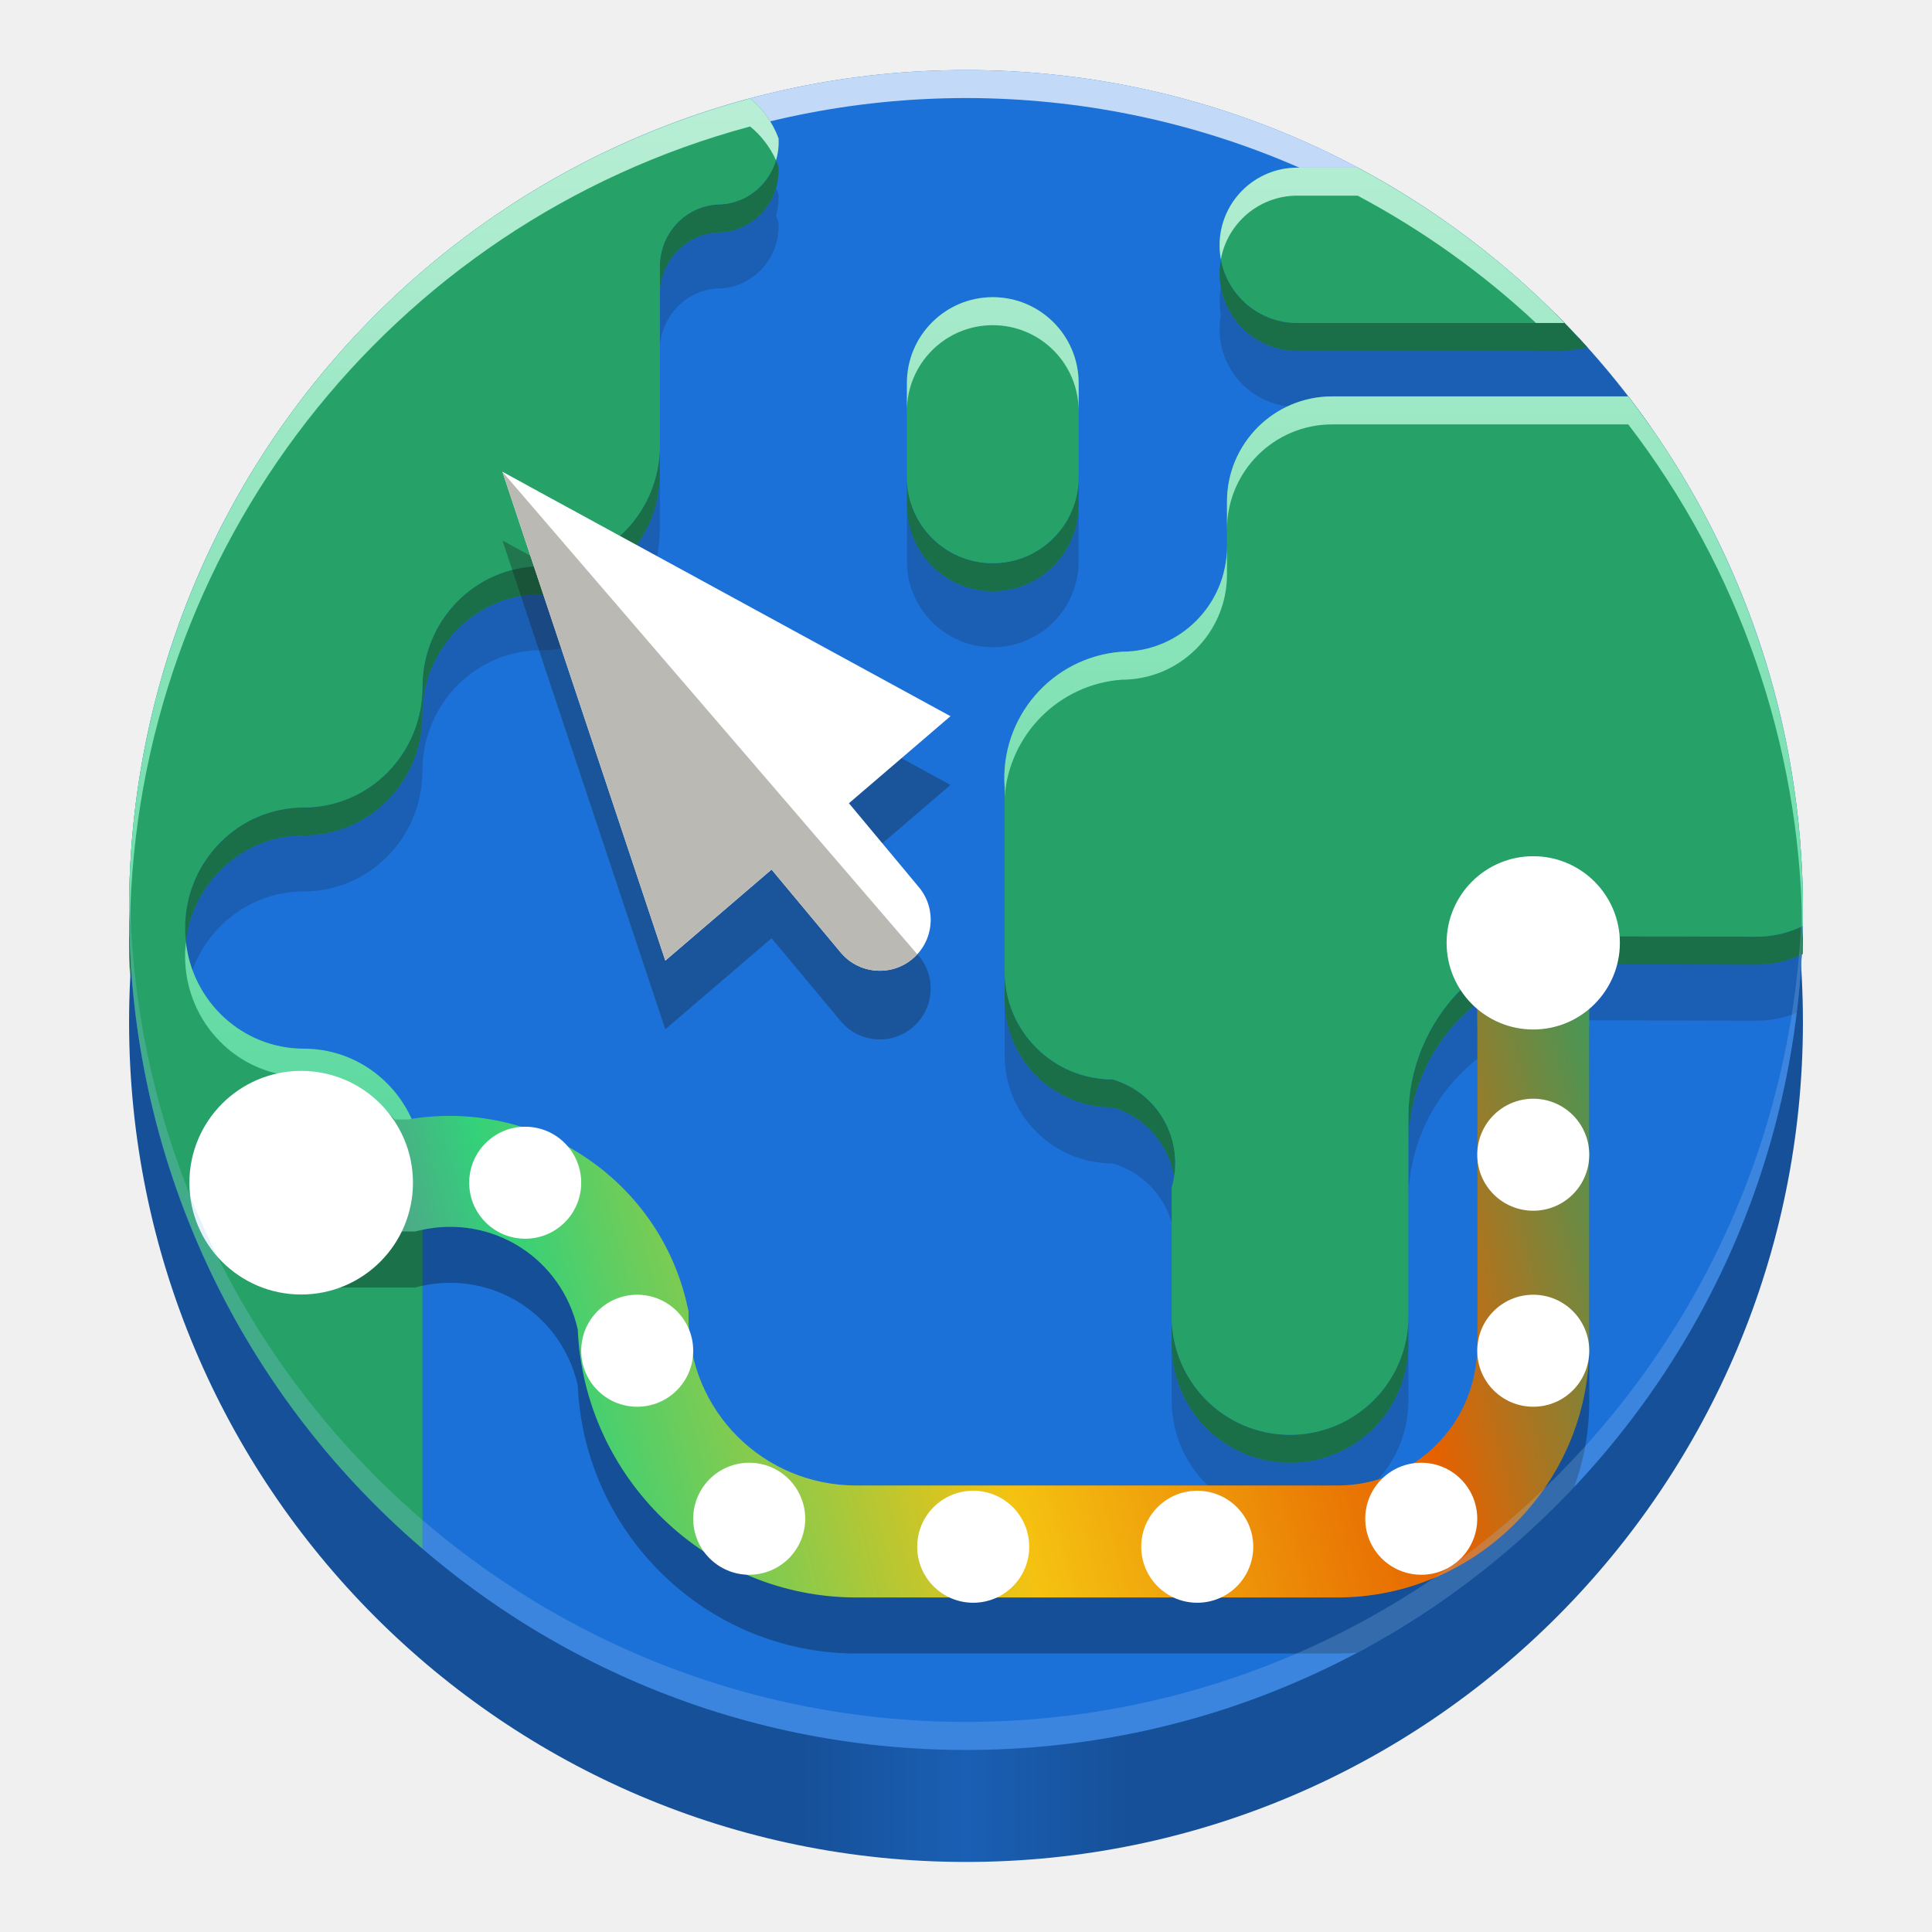
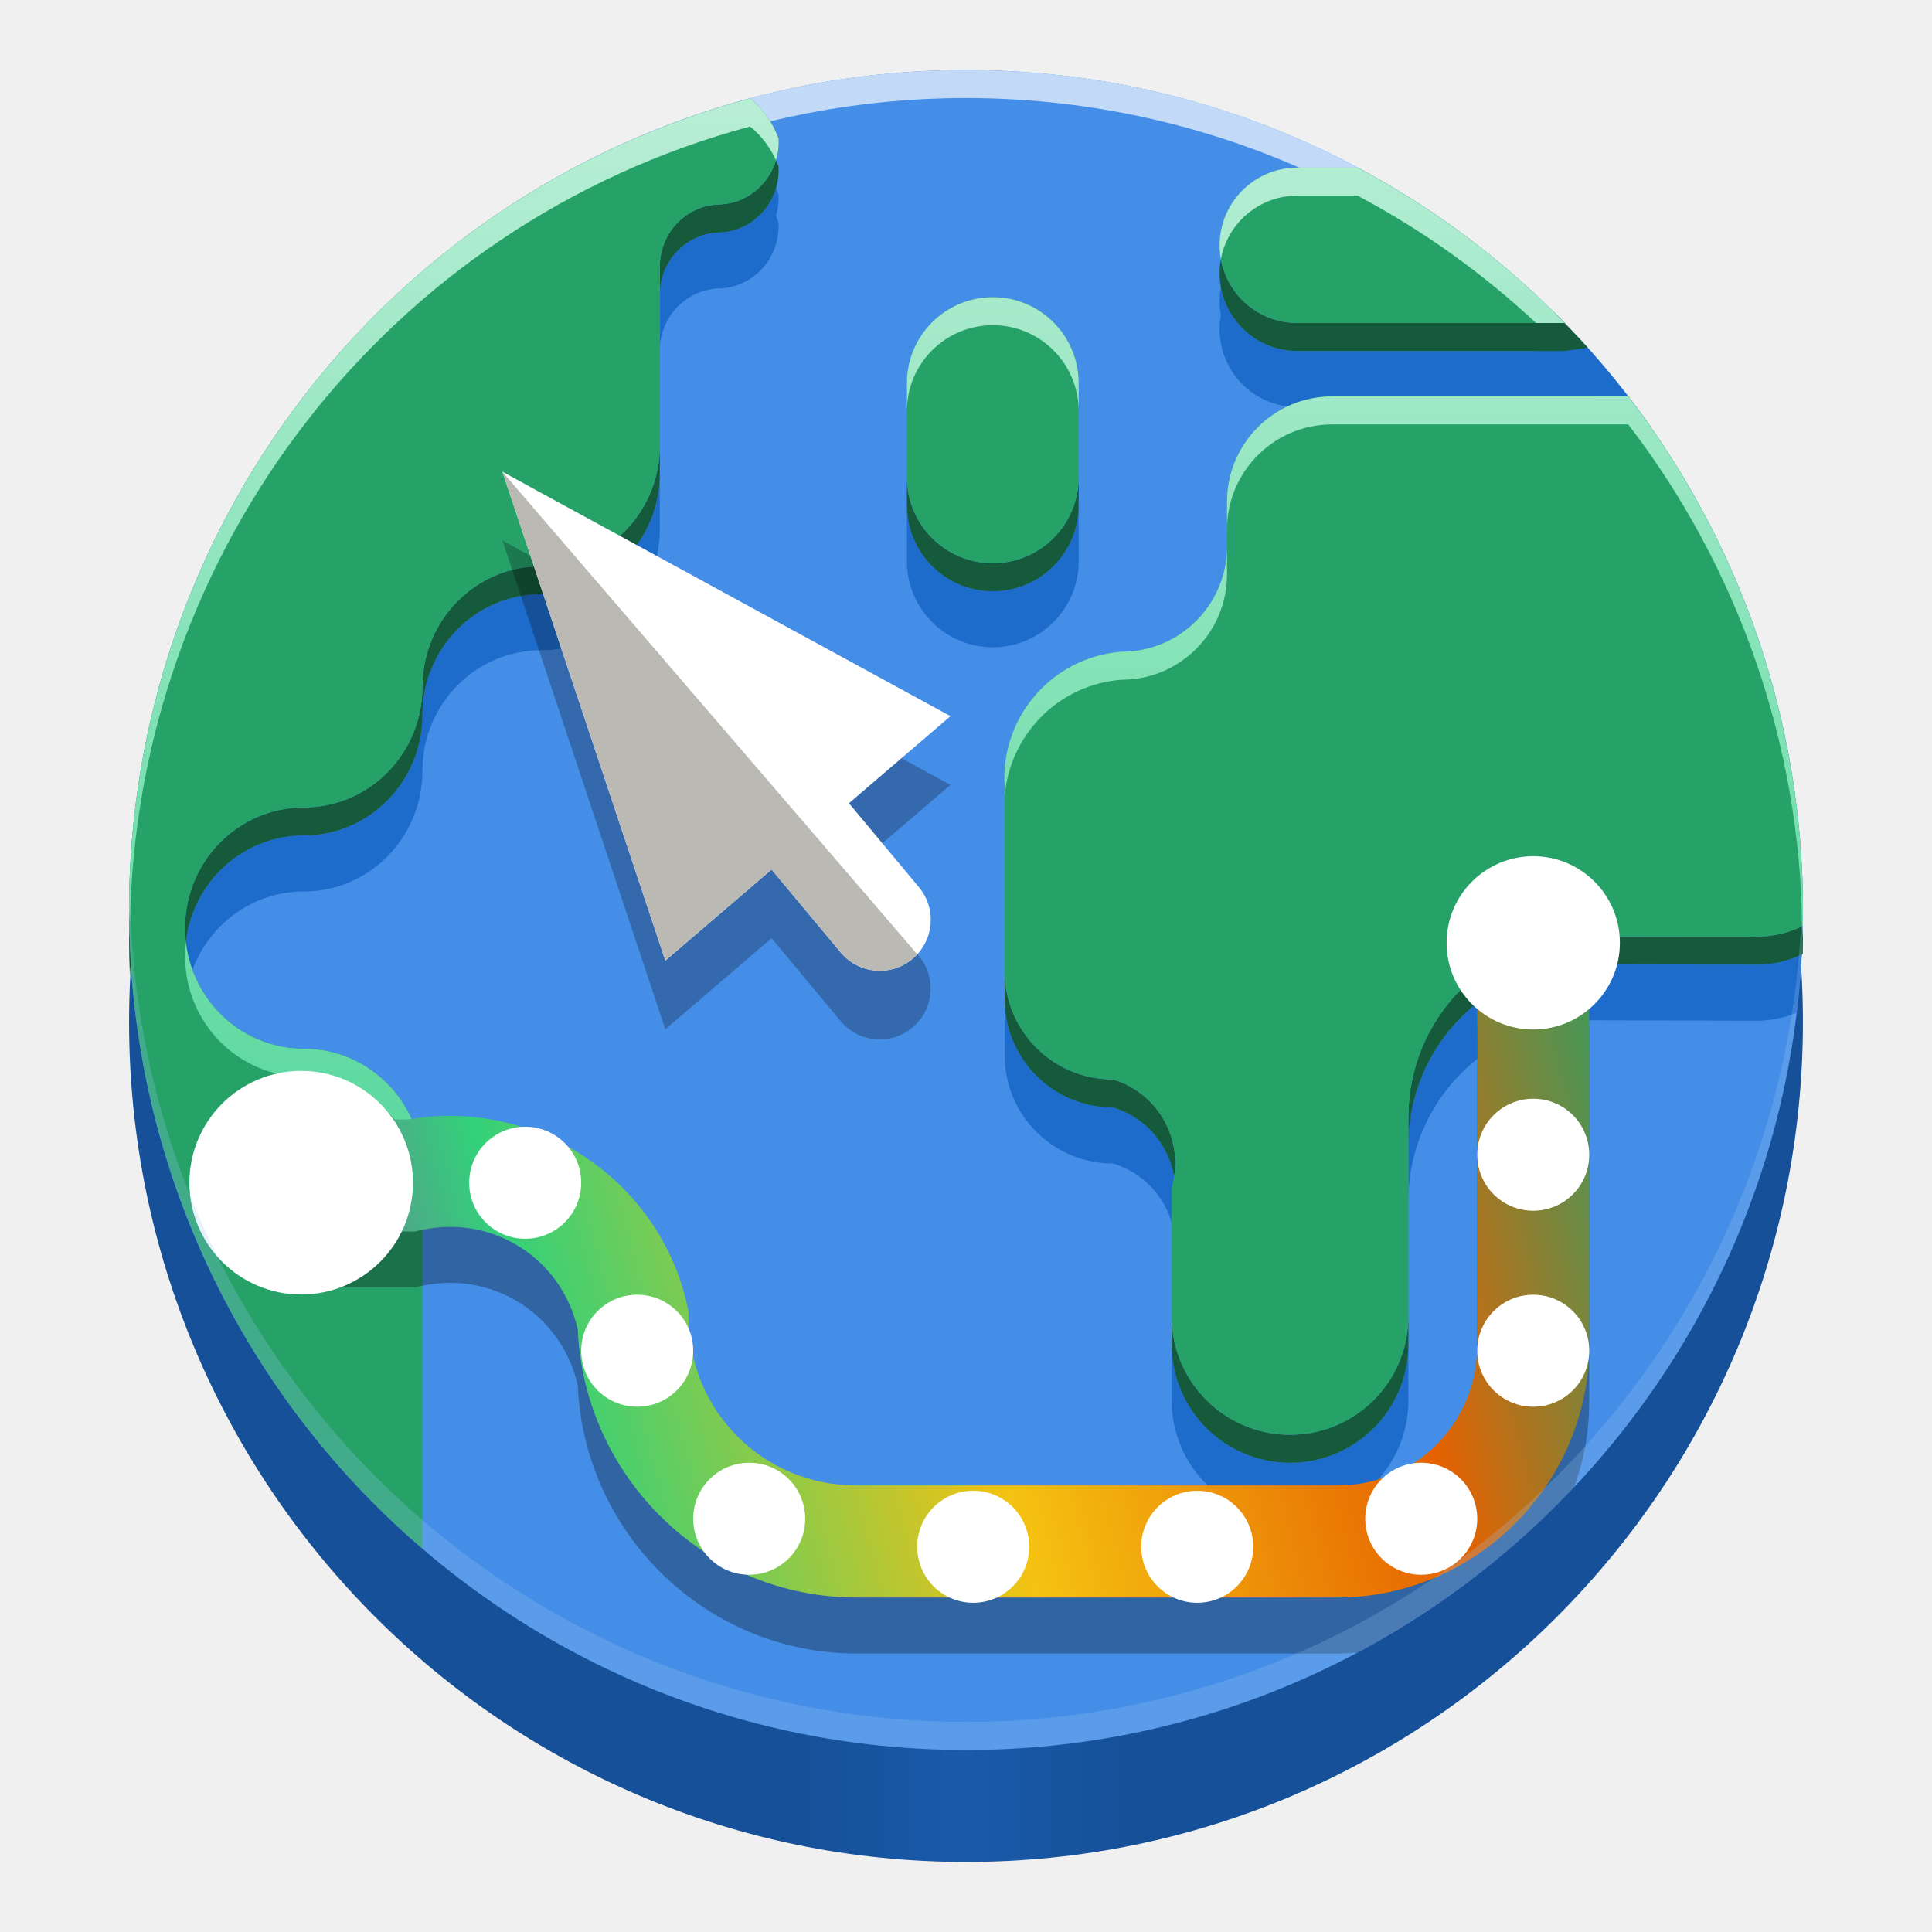
<svg xmlns="http://www.w3.org/2000/svg" xmlns:xlink="http://www.w3.org/1999/xlink" height="128px" viewBox="0 0 128 128" width="128px" version="1.1" id="svg53" xml:space="preserve">
  <defs id="defs53">
    <linearGradient id="linearGradient88">
      <stop style="stop-color:#bbefd7;stop-opacity:1;" offset="0" id="stop88" />
      <stop style="stop-color:#55d79b;stop-opacity:1;" offset="1" id="stop89" />
    </linearGradient>
    <linearGradient id="linearGradient81">
      <stop style="stop-color:#165098;stop-opacity:1;" offset="0" id="stop81" />
      <stop style="stop-color:#165098;stop-opacity:1;" offset="0.401" id="stop85" />
-       <stop style="stop-color:#1a5fb4;stop-opacity:1;" offset="0.5" id="stop83" />
+       <stop style="stop-color:#195aab;stop-opacity:1;" offset="0.5" id="stop83" />
      <stop style="stop-color:#165098;stop-opacity:1;" offset="0.598" id="stop84" />
      <stop style="stop-color:#165098;stop-opacity:1;" offset="1" id="stop82" />
    </linearGradient>
    <clipPath clipPathUnits="userSpaceOnUse" id="clipPath67">
      <path d="M 4,6 H 124 V 126 H 4 Z m 0,0" id="path68" />
    </clipPath>
    <clipPath clipPathUnits="userSpaceOnUse" id="clipPath68">
      <path d="M 4,4 H 124 V 120 H 4 Z m 0,0" id="path69" />
    </clipPath>
    <clipPath clipPathUnits="userSpaceOnUse" id="clipPath71">
      <path d="M 4,4 H 124 V 120 H 4 Z m 0,0" id="path72" />
    </clipPath>
-     <linearGradient xlink:href="#linearGradient81" id="linearGradient82" x1="-135.554" y1="62.992" x2="-16" y2="62.992" gradientUnits="userSpaceOnUse" />
-     <linearGradient xlink:href="#linearGradient88" id="linearGradient89" x1="-75.777" y1="-5.002" x2="-75.777" y2="76.811" gradientUnits="userSpaceOnUse" />
+     <linearGradient xlink:href="#linearGradient81" id="linearGradient82" x1="-135.554" y1="62.992" x2="-16" y2="62.992" gradientUnits="userSpaceOnUse" gradientTransform="matrix(0.9275857,0,0,0.9275857,134.29,9.279691)" />
+     <linearGradient xlink:href="#linearGradient88" id="linearGradient89" x1="-75.777" y1="-5.002" x2="-75.777" y2="76.811" gradientUnits="userSpaceOnUse" gradientTransform="matrix(0.9275857,0,0,0.9275857,134.29,9.279691)" />
    <linearGradient y2="236" x2="96" y1="236" x1="32" gradientTransform="translate(604.8168,170.5864)" gradientUnits="userSpaceOnUse" id="linearGradient1099" xlink:href="#linearGradient1036" />
    <linearGradient id="linearGradient1036">
      <stop id="stop1032" offset="0" style="stop-color:#d5d3cf;stop-opacity:1;" />
      <stop id="stop1034" offset="1" style="stop-color:#f6f5f4;stop-opacity:1" />
    </linearGradient>
    <radialGradient r="32" fy="-76" fx="-244" cy="-76" cx="-244" gradientTransform="matrix(0.8833333,0,0,0.8833333,-460.3502,463.1197)" gradientUnits="userSpaceOnUse" id="radialGradient1103" xlink:href="#linearGradient1069" />
    <linearGradient id="linearGradient1069">
      <stop id="stop1065" offset="0" style="stop-color:#d5d3cf;stop-opacity:1" />
      <stop id="stop1067-1" offset="1" style="stop-color:#949390;stop-opacity:1" />
    </linearGradient>
    <linearGradient gradientUnits="userSpaceOnUse" y2="232" x2="64" y1="262.5" x1="64" id="linearGradient1027" xlink:href="#linearGradient1025" gradientTransform="translate(-470.5864,432.8168)" />
    <linearGradient id="linearGradient1025">
      <stop id="stop1021" offset="0" style="stop-color:#9a9996;stop-opacity:1" />
      <stop id="stop1023" offset="1" style="stop-color:#77767b;stop-opacity:1" />
    </linearGradient>
    <clipPath clipPathUnits="userSpaceOnUse" id="clipPath1609-7">
      <path id="path1611-5" d="m 252,116 28,-28 v -8 h -36 v 36 z" style="fill:#e74747;stroke:none;stroke-width:0.25px;stroke-linecap:butt;stroke-linejoin:miter;stroke-opacity:1" />
    </clipPath>
    <radialGradient r="32" fy="-76" fx="-244" cy="-76" cx="-244" gradientTransform="matrix(0.8833333,0,0,0.8833333,-460.3502,463.1197)" gradientUnits="userSpaceOnUse" id="radialGradient1103-5" xlink:href="#linearGradient1069" />
    <clipPath clipPathUnits="userSpaceOnUse" id="clipPath1609-7-7">
      <path id="path1611-5-0" d="m 252,116 28,-28 v -8 h -36 v 36 z" style="fill:#e74747;stroke:none;stroke-width:0.25px;stroke-linecap:butt;stroke-linejoin:miter;stroke-opacity:1" />
    </clipPath>
    <clipPath clipPathUnits="userSpaceOnUse" id="clipPath744">
      <rect style="fill:#1e88e5;fill-opacity:1;stroke-width:0.265" id="rect746" width="541.867" height="541.867" x="0" y="1.5987212e-14" rx="79.375" ry="79.375" />
    </clipPath>
    <clipPath clipPathUnits="userSpaceOnUse" id="clipPath62">
      <rect style="fill:#1e88e5;fill-opacity:1;stroke-width:0.265" id="rect64" width="541.867" height="541.867" x="2.2507105e-05" y="-0.422" rx="79.375" ry="79.375" />
    </clipPath>
    <radialGradient r="32" fy="-76" fx="-244" cy="-76" cx="-244" gradientTransform="matrix(0.8833333,0,0,0.8833333,-460.3502,463.1197)" gradientUnits="userSpaceOnUse" id="radialGradient1103-6" xlink:href="#linearGradient1069" />
    <clipPath clipPathUnits="userSpaceOnUse" id="clipPath1609-7-2">
      <path id="path1611-5-3" d="m 252,116 28,-28 v -8 h -36 v 36 z" style="fill:#e74747;stroke:none;stroke-width:0.25px;stroke-linecap:butt;stroke-linejoin:miter;stroke-opacity:1" />
    </clipPath>
    <radialGradient r="32" fy="-76" fx="-244" cy="-76" cx="-244" gradientTransform="matrix(0.8833333,0,0,0.8833333,-460.3502,463.1197)" gradientUnits="userSpaceOnUse" id="radialGradient1103-56" xlink:href="#linearGradient1069" />
    <clipPath clipPathUnits="userSpaceOnUse" id="clipPath1609-7-0">
      <path id="path1611-5-9" d="m 252,116 28,-28 v -8 h -36 v 36 z" style="fill:#e74747;stroke:none;stroke-width:0.25px;stroke-linecap:butt;stroke-linejoin:miter;stroke-opacity:1" />
    </clipPath>
    <clipPath clipPathUnits="userSpaceOnUse" id="clipPath744-3">
      <rect style="fill:#1e88e5;fill-opacity:1;stroke-width:0.265" id="rect746-6" width="541.867" height="541.867" x="0" y="1.5987212e-14" rx="79.375" ry="79.375" />
    </clipPath>
    <clipPath clipPathUnits="userSpaceOnUse" id="clipPath62-0">
      <rect style="fill:#1e88e5;fill-opacity:1;stroke-width:0.265" id="rect64-6" width="541.867" height="541.867" x="2.2507105e-05" y="-0.422" rx="79.375" ry="79.375" />
    </clipPath>
  </defs>
  <clipPath id="a">
    <path d="m 4 4 h 120 v 120 h -120 z m 0 0" id="path1" />
  </clipPath>
  <clipPath id="b">
    <path d="m 123.996 64 c 0 33.133 -26.863 59.996 -59.996 59.996 s -59.996 -26.863 -59.996 -59.996 s 26.863 -59.996 59.996 -59.996 s 59.996 26.863 59.996 59.996 z m 0 0" id="path2" />
  </clipPath>
  <clipPath id="c">
    <path d="m 4 4 h 120 v 116 h -120 z m 0 0" id="path3" />
  </clipPath>
  <clipPath id="d">
    <path d="m 123.996 64 c 0 33.133 -26.863 59.996 -59.996 59.996 s -59.996 -26.863 -59.996 -59.996 s 26.863 -59.996 59.996 -59.996 s 59.996 26.863 59.996 59.996 z m 0 0" id="path4" />
  </clipPath>
  <clipPath id="f">
    <path d="m 123.996 64 c 0 33.133 -26.863 59.996 -59.996 59.996 s -59.996 -26.863 -59.996 -59.996 s 26.863 -59.996 59.996 -59.996 s 59.996 26.863 59.996 59.996 z m 0 0" id="path6" />
  </clipPath>
  <clipPath id="h">
    <path d="m 123.996 64 c 0 33.133 -26.863 59.996 -59.996 59.996 s -59.996 -26.863 -59.996 -59.996 s 26.863 -59.996 59.996 -59.996 s 59.996 26.863 59.996 59.996 z m 0 0" id="path8" />
  </clipPath>
  <clipPath id="j">
    <path d="m 123.996 64 c 0 33.133 -26.863 59.996 -59.996 59.996 s -59.996 -26.863 -59.996 -59.996 s 26.863 -59.996 59.996 -59.996 s 59.996 26.863 59.996 59.996 z m 0 0" id="path10" />
  </clipPath>
  <clipPath id="l">
    <path d="m 123.996 64 c 0 33.133 -26.863 59.996 -59.996 59.996 s -59.996 -26.863 -59.996 -59.996 s 26.863 -59.996 59.996 -59.996 s 59.996 26.863 59.996 59.996 z m 0 0" id="path12" />
  </clipPath>
  <linearGradient id="m" gradientTransform="matrix(0.192655,0,0,0.25,-296.6537,26.05468)" gradientUnits="userSpaceOnUse" x1="48" x2="464" y1="44" y2="44">
    <stop offset="0" stop-color="#3d3846" id="stop12" />
    <stop offset="0.05" stop-color="#77767b" id="stop13" />
    <stop offset="0.1" stop-color="#3d3846" id="stop14" />
    <stop offset="0.9" stop-color="#3d3846" id="stop15" />
    <stop offset="0.95" stop-color="#77767b" id="stop16" />
    <stop offset="1" stop-color="#3d3846" id="stop17" />
  </linearGradient>
-   <linearGradient id="n" gradientUnits="userSpaceOnUse" x1="-136.213" x2="300.91" y1="979.674" y2="862.547" gradientTransform="matrix(0.237266,0,0,0.237266,-93.86514,-124.1417)">
+   <linearGradient id="n" gradientUnits="userSpaceOnUse" x1="-136.213" x2="300.91" y1="979.674" y2="862.547" gradientTransform="matrix(0.2200846,0,0,0.2200846,47.22202,-105.8724)">
    <stop offset="0" stop-color="#9141ac" id="stop18" />
    <stop offset="0.228" stop-color="#33d17a" id="stop19" />
    <stop offset="0.511" stop-color="#f5c211" id="stop20" />
    <stop offset="0.789" stop-color="#e66100" id="stop21" />
    <stop offset="1" stop-color="#26a269" id="stop22" />
  </linearGradient>
  <linearGradient id="o" gradientUnits="userSpaceOnUse" x1="86" x2="109.446" y1="25.688" y2="24.833" gradientTransform="translate(-335.4062,15.05469)">
    <stop offset="0" stop-color="#787878" id="stop23" />
    <stop offset="1" stop-color="#787878" stop-opacity="0" id="stop24" />
  </linearGradient>
-   <g id="g90" transform="matrix(0.9275857,0,0,0.9275857,134.29,9.279691)">
-     <ellipse style="fill:url(#linearGradient82);fill-opacity:1;stroke-width:6.008;stroke-linecap:round;stroke-linejoin:round" id="ellipse77" cx="-75.777" cy="62.992" rx="59.777" ry="59.994" />
-     <ellipse style="fill:#1c71d8;fill-opacity:1;stroke-width:6.008;stroke-linecap:round;stroke-linejoin:round" id="path73" cx="-75.777" cy="54.992" rx="59.777" ry="59.994" />
-     <path id="ellipse87" style="fill:#c2daf7;fill-opacity:1;stroke-width:6.008;stroke-linecap:round;stroke-linejoin:round" d="m -75.777,-5.002 a 59.777,59.994 0 0 0 -59.777,59.994 59.777,59.994 0 0 0 0.065,1 59.777,59.994 0 0 1 59.713,-58.994 59.777,59.994 0 0 1 59.713,58.994 59.777,59.994 0 0 0 0.064,-1 59.777,59.994 0 0 0 -59.777,-59.994 z" />
-     <path id="path80" style="fill:#1a5fb4;fill-opacity:1;stroke-width:1.056" d="m -89.348,3.441 c -0.518,1.733 -2.051,3.04 -3.934,3.154 -2.409,0 -4.363,1.985 -4.363,4.434 v 2 2 c 0,-2.448 1.954,-4.434 4.363,-4.434 2.417,-0.147 4.258,-2.26 4.113,-4.717 -0.055,-0.149 -0.115,-0.295 -0.18,-0.438 -0.008,0.026 -0.021,0.05 -0.029,0.076 0.164,-0.515 0.243,-1.066 0.209,-1.639 -0.055,-0.149 -0.115,-0.295 -0.18,-0.438 z m 31.773,7.076 c -0.059,0.324 -0.09,0.659 -0.09,1 0,0.365 0.038,0.723 0.105,1.068 -0.004,-0.023 -0.011,-0.045 -0.016,-0.068 -0.059,0.324 -0.09,0.659 -0.09,1 0,3.065 2.488,5.549 5.549,5.549 h 18.932 c 0.025,0 0.051,2.37e-4 0.076,0 l 2.111,2.184 4.109,-0.779 a 59.777,59.994 0 0 0 -5.135,-6.354 l -1,0.947 a 59.777,59.994 0 0 0 -0.68,-0.688 l -1.361,0.689 h -17.053 c -2.719,0 -4.987,-1.962 -5.459,-4.549 z m -40.07,13.307 c 0,4.762 -3.795,8.615 -8.477,8.615 -4.682,0 -8.479,3.858 -8.479,8.615 0,4.762 -3.795,8.615 -8.477,8.615 -4.682,0 -8.479,3.858 -8.479,8.615 0,0.338 0.019,0.672 0.057,1 -0.037,0.328 -0.057,0.662 -0.057,1 0,0.338 0.019,0.672 0.057,1 0.488,-4.287 4.073,-7.615 8.422,-7.615 4.682,0 8.477,-3.853 8.477,-8.615 0,-4.758 3.797,-8.615 8.479,-8.615 4.682,0 8.477,-3.853 8.477,-8.615 v -2 z m 17.646,2.266 v 2 2 c 0,3.386 2.747,6.135 6.133,6.135 3.39,0 6.133,-2.748 6.133,-6.135 v -2 -2 c 0,3.386 -2.742,6.135 -6.133,6.135 -3.386,0 -6.133,-2.748 -6.133,-6.135 z m 63.914,32.08 c -1.001,0.475 -2.103,0.731 -3.232,0.729 l -11.945,-0.029 c -3.423,-0.004 -6.712,1.349 -9.133,3.766 -2.425,2.417 -3.785,5.7 -3.785,9.123 v 2 2 c 0,-3.423 1.36,-6.706 3.785,-9.123 2.421,-2.417 5.709,-3.77 9.133,-3.766 l 11.945,0.029 c 0.993,0.002 1.966,-0.192 2.867,-0.562 a 59.777,59.994 0 0 0 0.365,-4.166 z m -56.932,3.207 v 2 2 c 0,4.261 3.456,7.717 7.717,7.717 2.367,0.697 4.008,2.678 4.383,4.961 0.111,-0.676 0.107,-1.35 0,-2 0.5,-3.052 -1.342,-6.066 -4.383,-6.961 -4.261,0 -7.717,-3.456 -7.717,-7.717 z m 11.928,24.641 v 2 2 c 0,4.673 3.788,8.459 8.461,8.459 4.669,-0.004 8.451,-3.79 8.447,-8.459 v -1.984 c 6e-6,-0.005 5e-6,-0.01 0,-0.016 v -1.984 c -0.004,4.662 -3.783,8.439 -8.447,8.443 -4.673,0 -8.461,-3.786 -8.461,-8.459 z" />
-     <path id="path78" style="fill:#1a6f48;fill-opacity:1;stroke-width:1.056" d="m -89.348,1.441 c -0.518,1.733 -2.051,3.04 -3.934,3.154 -2.409,0 -4.363,1.985 -4.363,4.434 v 2 c 0,-2.448 1.954,-4.434 4.363,-4.434 2.417,-0.147 4.258,-2.26 4.113,-4.717 -0.055,-0.149 -0.115,-0.295 -0.18,-0.438 z m 31.773,7.076 c -0.059,0.324 -0.09,0.659 -0.09,1 0,3.065 2.488,5.549 5.549,5.549 h 18.932 c 0.054,0 0.108,-3.17e-4 0.162,-0.002 l 1.648,-0.236 a 59.777,59.994 0 0 0 -2.328,-2.451 l -1.361,0.689 h -17.053 c -2.719,0 -4.987,-1.962 -5.459,-4.549 z M -97.645,21.824 c 0,4.762 -3.795,8.615 -8.477,8.615 -4.682,0 -8.479,3.858 -8.479,8.615 0,4.762 -3.795,8.615 -8.477,8.615 -4.682,0 -8.479,3.858 -8.479,8.615 0,0.338 0.019,0.672 0.057,1 0.488,-4.287 4.073,-7.615 8.422,-7.615 4.682,0 8.477,-3.853 8.477,-8.615 0,-4.758 3.797,-8.615 8.479,-8.615 4.682,0 8.477,-3.853 8.477,-8.615 z m 17.646,2.266 v 2 c 0,3.386 2.747,6.135 6.133,6.135 3.39,0 6.133,-2.748 6.133,-6.135 v -2 c 0,3.386 -2.742,6.135 -6.133,6.135 -3.386,0 -6.133,-2.748 -6.133,-6.135 z m -55.494,31.932 a 59.777,59.994 0 0 0 -0.062,0.971 59.777,59.994 0 0 0 0.062,2.752 59.777,59.994 0 0 1 0.09,-1.262 59.777,59.994 0 0 1 -0.09,-2.461 z m 119.438,0.135 c -1.009,0.484 -2.122,0.745 -3.262,0.742 l -11.945,-0.029 c -3.423,-0.004 -6.712,1.349 -9.133,3.766 -2.425,2.417 -3.785,5.7 -3.785,9.123 v 2 c 0,-3.423 1.36,-6.706 3.785,-9.123 2.421,-2.417 5.709,-3.77 9.133,-3.766 l 11.945,0.029 c 1.082,0.002 2.142,-0.23 3.109,-0.668 a 59.777,59.994 0 0 0 0.012,-0.238 59.777,59.994 0 0 1 0.02,0.225 c 0.055,-0.025 0.11,-0.052 0.164,-0.078 A 59.777,59.994 0 0 0 -16,56.992 59.777,59.994 0 0 0 -16.055,56.156 Z m -56.961,3.221 v 2 c 0,4.261 3.456,7.717 7.717,7.717 2.367,0.697 4.008,2.678 4.383,4.961 0.5,-3.052 -1.342,-6.066 -4.383,-6.961 -4.261,0 -7.717,-3.456 -7.717,-7.717 z m 11.928,24.641 v 2 c 0,4.673 3.788,8.459 8.461,8.459 4.669,-0.004 8.451,-3.79 8.447,-8.459 v -1.984 c -0.004,4.662 -3.783,8.439 -8.447,8.443 -4.673,0 -8.461,-3.786 -8.461,-8.459 z" />
-     <path id="path27" style="fill:#26a269;fill-opacity:1;stroke-width:1.056" d="m -91.197,-2.971 a 59.777,59.994 0 0 0 -44.357,57.963 59.777,59.994 0 0 0 20.955,45.619 V 73.514 c 0,-4.758 -3.795,-8.615 -8.477,-8.615 -4.682,0 -8.479,-3.852 -8.479,-8.613 0,-4.758 3.797,-8.615 8.479,-8.615 4.682,0 8.477,-3.853 8.477,-8.615 0,-4.758 3.797,-8.615 8.479,-8.615 4.682,0 8.477,-3.853 8.477,-8.615 V 9.029 c 0,-2.448 1.954,-4.434 4.363,-4.434 2.417,-0.147 4.258,-2.26 4.113,-4.717 -0.43,-1.16 -1.143,-2.126 -2.029,-2.85 z m 39.082,4.941 c -3.06,0 -5.549,2.482 -5.549,5.547 0,3.065 2.488,5.549 5.549,5.549 h 18.932 c 0.054,0 0.108,-4.11e-4 0.162,-0.002 A 59.777,59.994 0 0 0 -47.807,1.971 Z m -21.75,9.252 c -3.386,0 -6.133,2.747 -6.133,6.133 v 6.734 c 0,3.386 2.747,6.135 6.133,6.135 3.39,0 6.133,-2.748 6.133,-6.135 v -6.734 c 0,-3.386 -2.742,-6.133 -6.133,-6.133 z m 24.244,7.086 c -4.149,0 -7.516,3.364 -7.516,7.514 v 3.205 c 0,4.149 -3.364,7.516 -7.514,7.516 -4.991,0.371 -8.736,4.718 -8.365,9.713 v 13.121 c 0,4.261 3.456,7.717 7.717,7.717 3.291,0.969 5.18,4.421 4.211,7.717 v 9.207 c 0,4.673 3.788,8.459 8.461,8.459 4.669,-0.004 8.451,-3.79 8.447,-8.459 V 69.758 c 0,-3.423 1.36,-6.706 3.785,-9.123 2.421,-2.417 5.709,-3.77 9.133,-3.766 l 11.945,0.029 c 1.156,0.002 2.285,-0.262 3.305,-0.76 A 59.777,59.994 0 0 0 -16,54.992 59.777,59.994 0 0 0 -28.477,18.309 Z" />
-     <path id="path89" style="baseline-shift:baseline;display:inline;overflow:visible;opacity:1;vector-effect:none;fill:#000000;fill-opacity:0.3;enable-background:accumulate;stop-color:#000000;stop-opacity:1" d="m -39.262,63.33 v 3.08 2.381 21.307 c 0,5.568 -4.432,10 -10,10 H -83.594 c -6.674,0 -12,-5.326 -12,-12 v -0.443 l -0.098,-0.432 c -2.029,-9.056 -10.912,-14.843 -19.963,-13.266 h -11.607 v 0.908 l 6.057,7.092 h 6.055 l 0.432,-0.1 c 5.1,-1.143 10.054,1.996 11.211,7.088 0.459,10.6 9.207,19.152 19.914,19.152 h 34.332 c 0.471,0 0.938,-0.019 1.4,-0.055 a 59.777,59.994 0 0 0 15.525,-11.838 c 0.695,-1.91 1.074,-3.968 1.074,-6.109 v -21.305 -2.381 -3.08 z" />
-     <path id="path86" style="fill:url(#linearGradient89);fill-opacity:1;stroke-width:1.056" d="m -91.197,-2.971 a 59.777,59.994 0 0 0 -44.357,57.963 59.777,59.994 0 0 0 0.062,1.029 59.777,59.994 0 0 1 44.295,-56.992 c 0.772,0.63 1.413,1.446 1.85,2.412 0.147,-0.492 0.212,-1.019 0.18,-1.562 -0.43,-1.16 -1.143,-2.126 -2.029,-2.85 z m 39.082,4.941 c -3.06,0 -5.549,2.482 -5.549,5.547 0,0.341 0.031,0.676 0.09,1 0.472,-2.587 2.739,-4.547 5.459,-4.547 h 4.309 A 59.777,59.994 0 0 1 -35.062,13.066 h 1.879 c 0.054,0 0.108,-4.11e-4 0.162,-0.002 A 59.777,59.994 0 0 0 -47.807,1.971 Z m -21.75,9.252 c -3.386,0 -6.133,2.747 -6.133,6.133 v 2 c 0,-3.386 2.747,-6.133 6.133,-6.133 3.39,0 6.133,2.747 6.133,6.133 v -2 c 0,-3.386 -2.742,-6.133 -6.133,-6.133 z m 24.244,7.086 c -4.149,0 -7.516,3.364 -7.516,7.514 v 2 c 0,-4.149 3.366,-7.514 7.516,-7.514 h 21.145 a 59.777,59.994 0 0 1 12.422,35.848 c 0.014,-0.007 0.029,-0.011 0.043,-0.018 A 59.777,59.994 0 0 0 -16,54.992 59.777,59.994 0 0 0 -28.477,18.309 Z m -7.516,10.719 c 0,4.149 -3.364,7.516 -7.514,7.516 -4.991,0.371 -8.736,4.718 -8.365,9.713 v 0.639 c 0.33,-4.401 3.834,-8.015 8.365,-8.352 4.149,0 7.514,-3.366 7.514,-7.516 z m -74.361,28.258 c -0.037,0.328 -0.057,0.662 -0.057,1 0,4.762 3.797,8.613 8.479,8.613 4.682,-10e-7 8.477,3.858 8.477,8.615 v -2 c 0,-4.758 -3.795,-8.615 -8.477,-8.615 -4.349,0 -7.934,-3.324 -8.422,-7.613 z" />
-     <path id="path38" style="baseline-shift:baseline;display:inline;overflow:visible;opacity:1;vector-effect:none;fill:url(#n);enable-background:accumulate;stop-color:#000000;stop-opacity:1" d="m -39.262,59.329 v 3.08 2.381 21.307 c 0,5.568 -4.432,10 -10,10 H -83.594 c -6.674,0 -12,-5.326 -12,-12 v -0.443 l -0.098,-0.432 c -2.029,-9.056 -10.912,-14.843 -19.963,-13.266 h -11.607 v 8 h 12.111 l 0.432,-0.098 c 5.1,-1.143 10.054,1.996 11.211,7.088 0.459,10.6 9.207,19.15 19.914,19.15 h 34.332 c 9.893,0 18,-8.107 18,-18 V 64.79 62.409 59.329 Z" />
-     <g id="g78" transform="translate(0,4)">
-       <g fill="#ffffff" id="g47" transform="translate(-143.2617,-11.52812)">
-         <path d="m 72,108 c 0,2.211 -1.789,4 -4,4 -2.211,0 -4,-1.789 -4,-4 0,-2.211 1.789,-4 4,-4 2.211,0 4,1.789 4,4 z m 0,0" id="path39" />
-         <path d="m 88,108 c 0,2.211 -1.789,4 -4,4 -2.211,0 -4,-1.789 -4,-4 0,-2.211 1.789,-4 4,-4 2.211,0 4,1.789 4,4 z m 0,0" id="path40" />
-         <path d="m 104,106 c 0,2.211 -1.789,4 -4,4 -2.211,0 -4,-1.789 -4,-4 0,-2.211 1.789,-4 4,-4 2.211,0 4,1.789 4,4 z m 0,0" id="path41" />
-         <path d="m 112,94 c 0,2.211 -1.789,4 -4,4 -2.211,0 -4,-1.789 -4,-4 0,-2.211 1.789,-4 4,-4 2.211,0 4,1.789 4,4 z m 0,0" id="path42" />
-         <path d="m 112,80 c 0,2.211 -1.789,4 -4,4 -2.211,0 -4,-1.789 -4,-4 0,-2.211 1.789,-4 4,-4 2.211,0 4,1.789 4,4 z m 0,0" id="path43" />
-         <path d="m 56,106 c 0,2.211 -1.789,4 -4,4 -2.211,0 -4,-1.789 -4,-4 0,-2.211 1.789,-4 4,-4 2.211,0 4,1.789 4,4 z m 0,0" id="path44" />
-         <path d="m 48,94 c 0,2.211 -1.789,4 -4,4 -2.211,0 -4,-1.789 -4,-4 0,-2.211 1.789,-4 4,-4 2.211,0 4,1.789 4,4 z m 0,0" id="path45" />
-         <path d="m 40,82 c 0,2.211 -1.789,4 -4,4 -2.211,0 -4,-1.789 -4,-4 0,-2.211 1.789,-4 4,-4 2.211,0 4,1.789 4,4 z m 0,0" id="path46" />
-         <path d="m 27.984,82 c 0,4.41 -3.574,7.984 -7.984,7.984 -4.41,0 -7.984,-3.574 -7.984,-7.984 0,-4.41 3.574,-7.988 7.984,-7.988 4.41,0 7.984,3.578 7.984,7.988 z m 0,0" id="path47" />
-       </g>
-       <circle style="fill:#ffffff;fill-opacity:1;stroke-width:2.675;stroke-linecap:round;stroke-linejoin:round" id="path77" cx="-35.262" cy="53.339" r="6.188" />
+   <ellipse style="fill:url(#linearGradient82);fill-opacity:1;stroke-width:5.573;stroke-linecap:round;stroke-linejoin:round" id="ellipse77" cx="64" cy="67.71" rx="55.448" ry="55.65" />
+   <ellipse style="fill:#458ee7;fill-opacity:1;stroke-width:5.573;stroke-linecap:round;stroke-linejoin:round" id="path73" cx="64" cy="60.29" rx="55.448" ry="55.65" />
+   <path id="ellipse87" style="fill:#c2daf7;fill-opacity:1;stroke-width:5.573;stroke-linecap:round;stroke-linejoin:round" d="M 64,4.64 A 55.448,55.65 0 0 0 8.551,60.29 55.448,55.65 0 0 0 8.611,61.217 55.448,55.65 0 0 1 64,6.495 55.448,55.65 0 0 1 119.389,61.217 55.448,55.65 0 0 0 119.449,60.29 55.448,55.65 0 0 0 64,4.64 Z" />
+   <path id="path80" style="fill:#1d6bcb;fill-opacity:1;stroke-width:0.979" d="m 51.412,12.472 c -0.48,1.608 -1.902,2.82 -3.649,2.926 -2.235,0 -4.047,1.842 -4.047,4.113 v 1.855 1.855 c 0,-2.271 1.813,-4.113 4.047,-4.113 2.242,-0.137 3.95,-2.097 3.815,-4.375 -0.051,-0.138 -0.107,-0.273 -0.167,-0.406 -0.007,0.024 -0.019,0.046 -0.027,0.071 0.152,-0.477 0.225,-0.989 0.194,-1.52 -0.051,-0.138 -0.107,-0.273 -0.167,-0.406 z m 29.473,6.564 c -0.055,0.301 -0.083,0.611 -0.083,0.928 0,0.339 0.035,0.67 0.098,0.991 -0.004,-0.021 -0.011,-0.042 -0.015,-0.063 -0.055,0.301 -0.083,0.611 -0.083,0.928 0,2.843 2.308,5.147 5.147,5.147 h 17.561 c 0.024,0 0.047,2.2e-4 0.071,0 l 1.958,2.025 3.812,-0.723 a 55.448,55.65 0 0 0 -4.763,-5.893 l -0.928,0.879 a 55.448,55.65 0 0 0 -0.63,-0.638 l -1.263,0.64 H 85.949 c -2.523,0 -4.626,-1.82 -5.064,-4.219 z m -37.169,12.343 c 0,4.417 -3.52,7.991 -7.863,7.991 -4.343,0 -7.865,3.578 -7.865,7.991 0,4.417 -3.52,7.991 -7.863,7.991 -4.343,0 -7.865,3.578 -7.865,7.991 0,0.314 0.018,0.623 0.052,0.928 -0.035,0.304 -0.052,0.614 -0.052,0.928 0,0.314 0.018,0.623 0.052,0.928 0.452,-3.976 3.778,-7.064 7.812,-7.064 4.343,0 7.863,-3.574 7.863,-7.991 0,-4.413 3.522,-7.991 7.865,-7.991 4.343,0 7.863,-3.574 7.863,-7.991 v -1.855 z m 16.369,2.102 v 1.855 1.855 c 0,3.141 2.548,5.691 5.689,5.691 3.145,0 5.689,-2.549 5.689,-5.691 V 35.335 33.48 c 0,3.141 -2.544,5.691 -5.689,5.691 -3.141,0 -5.689,-2.549 -5.689,-5.691 z m 59.286,29.757 c -0.929,0.441 -1.951,0.678 -2.998,0.676 l -11.08,-0.027 c -3.176,-0.004 -6.226,1.251 -8.471,3.493 -2.25,2.242 -3.511,5.287 -3.511,8.462 v 1.855 1.855 c 0,-3.176 1.261,-6.22 3.511,-8.462 2.246,-2.242 5.296,-3.497 8.471,-3.493 l 11.08,0.027 c 0.921,0.002 1.824,-0.178 2.66,-0.522 a 55.448,55.65 0 0 0 0.339,-3.864 z m -52.809,2.975 v 1.855 1.855 c 0,3.952 3.206,7.158 7.158,7.158 2.196,0.647 3.718,2.484 4.065,4.602 0.103,-0.627 0.099,-1.252 0,-1.855 0.464,-2.831 -1.245,-5.626 -4.065,-6.457 -3.952,0 -7.158,-3.206 -7.158,-7.158 z m 11.064,22.856 v 1.855 1.855 c 0,4.335 3.513,7.846 7.848,7.846 4.331,-0.004 7.839,-3.515 7.836,-7.846 v -1.841 c 6e-6,-0.005 5e-6,-0.01 0,-0.015 V 89.083 c -0.004,4.324 -3.509,7.828 -7.836,7.832 -4.335,0 -7.848,-3.512 -7.848,-7.846 z" />
+   <path id="path78" style="fill:#155a3a;fill-opacity:1;stroke-width:0.979" d="m 51.412,10.617 c -0.48,1.608 -1.902,2.82 -3.649,2.926 -2.235,0 -4.047,1.842 -4.047,4.113 v 1.855 c 0,-2.271 1.813,-4.113 4.047,-4.113 2.242,-0.137 3.95,-2.097 3.815,-4.375 -0.051,-0.138 -0.107,-0.273 -0.167,-0.406 z m 29.473,6.564 c -0.055,0.301 -0.083,0.611 -0.083,0.928 0,2.843 2.308,5.147 5.147,5.147 h 17.561 c 0.05,0 0.1,-2.94e-4 0.15,-0.002 l 1.529,-0.219 a 55.448,55.65 0 0 0 -2.16,-2.274 l -1.263,0.64 H 85.949 c -2.523,0 -4.626,-1.82 -5.064,-4.219 z M 43.716,29.524 c 0,4.417 -3.52,7.991 -7.863,7.991 -4.343,0 -7.865,3.578 -7.865,7.991 0,4.417 -3.52,7.991 -7.863,7.991 -4.343,0 -7.865,3.578 -7.865,7.991 0,0.314 0.018,0.623 0.052,0.928 0.452,-3.976 3.778,-7.064 7.812,-7.064 4.343,0 7.863,-3.574 7.863,-7.991 0,-4.413 3.522,-7.991 7.865,-7.991 4.343,0 7.863,-3.574 7.863,-7.991 z m 16.369,2.102 v 1.855 c 0,3.141 2.548,5.691 5.689,5.691 3.145,0 5.689,-2.549 5.689,-5.691 v -1.855 c 0,3.141 -2.544,5.691 -5.689,5.691 -3.141,0 -5.689,-2.549 -5.689,-5.691 z M 8.609,61.244 a 55.448,55.65 0 0 0 -0.058,0.9 55.448,55.65 0 0 0 0.058,2.553 55.448,55.65 0 0 1 0.083,-1.17 55.448,55.65 0 0 1 -0.083,-2.283 z M 119.398,61.369 c -0.936,0.449 -1.968,0.691 -3.026,0.688 l -11.08,-0.027 c -3.176,-0.004 -6.226,1.251 -8.471,3.493 -2.25,2.242 -3.511,5.287 -3.511,8.462 v 1.855 c 0,-3.176 1.261,-6.22 3.511,-8.462 2.246,-2.242 5.296,-3.497 8.471,-3.493 l 11.08,0.027 c 1.004,0.002 1.986,-0.213 2.884,-0.62 a 55.448,55.65 0 0 0 0.011,-0.221 55.448,55.65 0 0 1 0.018,0.208 c 0.051,-0.023 0.102,-0.048 0.152,-0.072 a 55.448,55.65 0 0 0 0.011,-1.063 55.448,55.65 0 0 0 -0.051,-0.775 z m -52.836,2.987 v 1.855 c 0,3.952 3.206,7.158 7.158,7.158 2.196,0.647 3.718,2.484 4.065,4.602 0.464,-2.831 -1.245,-5.626 -4.065,-6.457 -3.952,0 -7.158,-3.206 -7.158,-7.158 z m 11.064,22.856 v 1.855 c 0,4.335 3.513,7.846 7.848,7.846 4.331,-0.004 7.839,-3.515 7.836,-7.846 v -1.841 c -0.004,4.324 -3.509,7.828 -7.836,7.832 -4.335,0 -7.848,-3.512 -7.848,-7.846 z" />
+   <path id="path27" style="fill:#26a269;fill-opacity:1;stroke-width:0.979" d="M 49.697,6.524 A 55.448,55.65 0 0 0 8.551,60.29 55.448,55.65 0 0 0 27.989,102.605 V 77.47 c 0,-4.413 -3.52,-7.991 -7.863,-7.991 -4.343,0 -7.865,-3.573 -7.865,-7.99 0,-4.413 3.522,-7.991 7.865,-7.991 4.343,0 7.863,-3.574 7.863,-7.991 0,-4.413 3.522,-7.991 7.865,-7.991 4.343,0 7.863,-3.574 7.863,-7.991 V 17.655 c 0,-2.271 1.813,-4.113 4.047,-4.113 2.242,-0.137 3.95,-2.097 3.815,-4.375 C 51.18,8.091 50.519,7.195 49.697,6.524 Z m 36.252,4.584 c -2.839,0 -5.147,2.303 -5.147,5.145 0,2.843 2.308,5.147 5.147,5.147 h 17.561 c 0.05,0 0.1,-3.81e-4 0.15,-0.002 A 55.448,55.65 0 0 0 89.945,11.108 Z m -20.175,8.582 c -3.141,0 -5.689,2.548 -5.689,5.689 v 6.247 c 0,3.141 2.548,5.691 5.689,5.691 3.145,0 5.689,-2.549 5.689,-5.691 v -6.247 c 0,-3.141 -2.544,-5.689 -5.689,-5.689 z m 22.489,6.573 c -3.849,0 -6.971,3.121 -6.971,6.97 v 2.973 c 0,3.849 -3.121,6.971 -6.97,6.971 -4.629,0.344 -8.104,4.376 -7.759,9.01 v 12.171 c 0,3.952 3.206,7.158 7.158,7.158 3.053,0.899 4.805,4.101 3.906,7.158 v 8.54 c 0,4.335 3.513,7.846 7.848,7.846 4.331,-0.004 7.839,-3.515 7.836,-7.846 V 73.986 c 0,-3.176 1.261,-6.22 3.511,-8.462 2.246,-2.242 5.296,-3.497 8.471,-3.493 l 11.08,0.027 c 1.072,0.002 2.119,-0.243 3.065,-0.705 a 55.448,55.65 0 0 0 0.011,-1.063 55.448,55.65 0 0 0 -11.573,-34.027 z" />
+   <path id="path89" style="baseline-shift:baseline;display:inline;overflow:visible;vector-effect:none;fill:#000000;fill-opacity:0.3;stroke-width:0.928;enable-background:accumulate;stop-color:#000000" d="m 97.871,68.024 v 2.857 2.208 19.764 c 0,5.165 -4.111,9.276 -9.276,9.276 H 56.75 c -6.191,0 -11.131,-4.94 -11.131,-11.131 V 90.587 L 45.528,90.186 C 43.646,81.786 35.406,76.418 27.011,77.881 H 16.244 v 0.842 l 5.618,6.578 h 5.616 l 0.4,-0.092 c 4.731,-1.06 9.326,1.851 10.399,6.575 0.425,9.832 8.54,17.765 18.472,17.765 h 31.846 c 0.437,0 0.87,-0.017 1.299,-0.051 a 55.448,55.65 0 0 0 14.401,-10.981 c 0.645,-1.771 0.996,-3.681 0.996,-5.667 V 73.089 70.881 68.024 Z" />
+   <path id="path86" style="fill:url(#linearGradient89);fill-opacity:1;stroke-width:0.979" d="M 49.697,6.524 A 55.448,55.65 0 0 0 8.551,60.29 55.448,55.65 0 0 0 8.609,61.244 55.448,55.65 0 0 1 49.697,8.379 c 0.716,0.585 1.31,1.341 1.716,2.237 C 51.549,10.16 51.609,9.671 51.579,9.167 51.18,8.091 50.519,7.195 49.697,6.524 Z m 36.252,4.584 c -2.839,0 -5.147,2.303 -5.147,5.145 0,0.317 0.028,0.627 0.083,0.928 0.437,-2.4 2.541,-4.218 5.064,-4.218 h 3.997 a 55.448,55.65 0 0 1 11.821,8.437 h 1.743 c 0.05,0 0.1,-3.81e-4 0.15,-0.002 A 55.448,55.65 0 0 0 89.945,11.108 Z m -20.175,8.582 c -3.141,0 -5.689,2.548 -5.689,5.689 v 1.855 c 0,-3.141 2.548,-5.689 5.689,-5.689 3.145,0 5.689,2.548 5.689,5.689 v -1.855 c 0,-3.141 -2.544,-5.689 -5.689,-5.689 z m 22.489,6.573 c -3.849,0 -6.971,3.121 -6.971,6.97 v 1.855 c 0,-3.849 3.123,-6.97 6.971,-6.97 h 19.613 a 55.448,55.65 0 0 1 11.522,33.252 c 0.013,-0.006 0.027,-0.01 0.04,-0.016 a 55.448,55.65 0 0 0 0.011,-1.063 55.448,55.65 0 0 0 -11.573,-34.027 z m -6.971,9.943 c 0,3.849 -3.121,6.971 -6.97,6.971 -4.629,0.344 -8.104,4.376 -7.759,9.01 v 0.592 c 0.306,-4.082 3.557,-7.434 7.759,-7.747 3.849,0 6.97,-3.123 6.97,-6.971 z M 12.314,62.417 c -0.035,0.304 -0.052,0.614 -0.052,0.928 0,4.417 3.522,7.99 7.865,7.99 4.343,-1e-6 7.863,3.578 7.863,7.991 v -1.855 c 0,-4.413 -3.52,-7.991 -7.863,-7.991 -4.034,0 -7.36,-3.083 -7.812,-7.062 z" />
+   <path id="path38" style="baseline-shift:baseline;display:inline;overflow:visible;vector-effect:none;fill:url(#n);stroke-width:0.928;enable-background:accumulate;stop-color:#000000" d="m 97.871,64.313 v 2.857 2.208 19.764 c 0,5.165 -4.111,9.276 -9.276,9.276 H 56.75 c -6.191,0 -11.131,-4.94 -11.131,-11.131 V 86.875 L 45.528,86.475 C 43.646,78.074 35.406,72.706 27.011,74.17 H 16.244 v 7.421 h 11.234 l 0.4,-0.091 c 4.731,-1.06 9.326,1.851 10.399,6.575 0.425,9.832 8.54,17.764 18.472,17.764 h 31.846 c 9.177,0 16.697,-7.52 16.697,-16.697 V 69.378 67.17 64.313 Z" />
+   <g id="g78" transform="matrix(0.9275857,0,0,0.9275857,134.29,12.99003)">
+     <g fill="#ffffff" id="g47" transform="translate(-143.2617,-11.52812)">
+       <path d="m 72,108 c 0,2.211 -1.789,4 -4,4 -2.211,0 -4,-1.789 -4,-4 0,-2.211 1.789,-4 4,-4 2.211,0 4,1.789 4,4 z m 0,0" id="path39" />
+       <path d="m 88,108 c 0,2.211 -1.789,4 -4,4 -2.211,0 -4,-1.789 -4,-4 0,-2.211 1.789,-4 4,-4 2.211,0 4,1.789 4,4 z m 0,0" id="path40" />
+       <path d="m 104,106 c 0,2.211 -1.789,4 -4,4 -2.211,0 -4,-1.789 -4,-4 0,-2.211 1.789,-4 4,-4 2.211,0 4,1.789 4,4 z m 0,0" id="path41" />
+       <path d="m 112,94 c 0,2.211 -1.789,4 -4,4 -2.211,0 -4,-1.789 -4,-4 0,-2.211 1.789,-4 4,-4 2.211,0 4,1.789 4,4 z m 0,0" id="path42" />
+       <path d="m 112,80 c 0,2.211 -1.789,4 -4,4 -2.211,0 -4,-1.789 -4,-4 0,-2.211 1.789,-4 4,-4 2.211,0 4,1.789 4,4 z m 0,0" id="path43" />
+       <path d="m 56,106 c 0,2.211 -1.789,4 -4,4 -2.211,0 -4,-1.789 -4,-4 0,-2.211 1.789,-4 4,-4 2.211,0 4,1.789 4,4 z m 0,0" id="path44" />
+       <path d="m 48,94 c 0,2.211 -1.789,4 -4,4 -2.211,0 -4,-1.789 -4,-4 0,-2.211 1.789,-4 4,-4 2.211,0 4,1.789 4,4 z m 0,0" id="path45" />
+       <path d="m 40,82 c 0,2.211 -1.789,4 -4,4 -2.211,0 -4,-1.789 -4,-4 0,-2.211 1.789,-4 4,-4 2.211,0 4,1.789 4,4 z m 0,0" id="path46" />
+       <path d="m 27.984,82 c 0,4.41 -3.574,7.984 -7.984,7.984 -4.41,0 -7.984,-3.574 -7.984,-7.984 0,-4.41 3.574,-7.988 7.984,-7.988 4.41,0 7.984,3.578 7.984,7.988 z m 0,0" id="path47" />
    </g>
-     <path id="ellipse85" style="fill:#a3c7f3;fill-opacity:0.231;stroke-width:6.008;stroke-linecap:round;stroke-linejoin:round" d="m -135.49,53.992 a 59.777,59.994 0 0 0 -0.065,1 59.777,59.994 0 0 0 59.777,59.994 A 59.777,59.994 0 0 0 -16,54.992 a 59.777,59.994 0 0 0 -0.064,-1 59.777,59.994 0 0 1 -59.713,58.994 59.777,59.994 0 0 1 -59.713,-58.994 z" />
-     <path d="m -108.887,28.601 11.633,34.91 7.59,-6.504 4.934,5.922 c 1.285,1.543 3.582,1.754 5.125,0.465 1.539,-1.285 1.75,-3.574 0.465,-5.117 l -5,-6 7.254,-6.219 z m 0,0" id="path48" style="fill:#191919;fill-opacity:0.313" />
-     <path id="path49" d="m -108.887,23.691 v 0.004 l 1.154,3.463 0.771,2.316 v 0.002 l 9.707,29.125 0.002,-0.002 0.002,0.006 7.586,-6.504 4.934,5.922 c 0.803,0.964 2.001,1.407 3.164,1.289 0.116,-0.012 0.233,-0.03 0.348,-0.053 0.23,-0.046 0.457,-0.114 0.678,-0.205 0.331,-0.137 0.646,-0.325 0.936,-0.566 0.097,-0.081 0.187,-0.166 0.273,-0.254 0.085,-0.088 0.165,-0.177 0.24,-0.271 3.3e-4,-4.14e-4 -3.3e-4,-0.002 0,-0.002 0.15,-0.189 0.281,-0.388 0.389,-0.598 2.7e-4,-5.27e-4 -2.7e-4,-0.001 0,-0.002 0.108,-0.209 0.195,-0.427 0.26,-0.65 1.7e-4,-6.06e-4 -1.8e-4,-0.001 0,-0.002 0.065,-0.224 0.108,-0.453 0.129,-0.684 6e-5,-6.46e-4 -5e-5,-0.001 0,-0.002 0.011,-0.115 0.016,-0.232 0.016,-0.348 0,-6.49e-4 0,-0.001 0,-0.002 -0.001,-0.232 -0.025,-0.464 -0.07,-0.693 -1.3e-4,-6.15e-4 1.2e-4,-0.001 0,-0.002 -0.115,-0.575 -0.37,-1.129 -0.771,-1.611 l -5,-6 5.664,-4.855 1.516,-1.301 0.074,-0.062 -0.074,-0.039 -6,-3.273 -0.912,-0.498 -1.516,-0.826 -9.572,-5.221 v -0.002 l -1.426,-0.777 h -0.002 l -10.572,-5.766 v -0.004 z" style="fill:#ffffff;fill-opacity:1" />
-     <path d="m -108.887,23.695 11.633,34.906 7.59,-6.5 4.934,5.918 c 1.285,1.543 3.582,1.754 5.125,0.469 0.121,-0.105 0.238,-0.219 0.344,-0.34 z m 0,0" fill="#deddda" id="path51" style="fill:#bbb9b3;fill-opacity:1" />
+     <circle style="fill:#ffffff;fill-opacity:1;stroke-width:2.675;stroke-linecap:round;stroke-linejoin:round" id="path77" cx="-35.262" cy="53.339" r="6.188" />
  </g>
+   <path id="ellipse85" style="fill:#a3c7f3;fill-opacity:0.231;stroke-width:5.573;stroke-linecap:round;stroke-linejoin:round" d="M 8.611,59.362 A 55.448,55.65 0 0 0 8.551,60.29 55.448,55.65 0 0 0 64,115.939 55.448,55.65 0 0 0 119.449,60.29 55.448,55.65 0 0 0 119.389,59.362 55.448,55.65 0 0 1 64,114.084 55.448,55.65 0 0 1 8.611,59.362 Z" />
+   <path d="m 33.288,35.81 10.79,32.382 7.04,-6.033 4.576,5.493 c 1.192,1.431 3.323,1.627 4.754,0.431 1.428,-1.192 1.623,-3.315 0.431,-4.747 l -4.638,-5.566 6.729,-5.768 z m 0,0" id="path48" style="mix-blend-mode:hard-light;fill:#000000;fill-opacity:0.252;stroke-width:0.928" />
+   <path id="path49" d="m 33.288,31.255 v 0.004 l 1.071,3.212 0.716,2.149 v 0.002 l 9.004,27.016 0.002,-0.002 0.002,0.005 7.037,-6.033 4.576,5.493 c 0.745,0.895 1.857,1.305 2.935,1.196 0.108,-0.011 0.216,-0.028 0.322,-0.049 0.214,-0.043 0.424,-0.105 0.629,-0.19 0.307,-0.127 0.599,-0.302 0.868,-0.525 0.09,-0.075 0.174,-0.154 0.254,-0.236 0.079,-0.081 0.153,-0.165 0.223,-0.252 3.06e-4,-3.84e-4 -3.06e-4,-0.001 0,-0.002 0.139,-0.175 0.26,-0.36 0.361,-0.554 2.51e-4,-4.89e-4 -2.5e-4,-0.001 0,-0.002 0.1,-0.194 0.181,-0.396 0.241,-0.603 1.58e-4,-5.62e-4 -1.67e-4,-0.001 0,-0.002 0.06,-0.207 0.1,-0.42 0.12,-0.634 5.6e-5,-5.99e-4 -4.6e-5,-0.001 0,-0.002 0.01,-0.107 0.015,-0.215 0.015,-0.322 0,-6.02e-4 0,-0.001 0,-0.002 -9.27e-4,-0.215 -0.023,-0.431 -0.065,-0.643 -1.21e-4,-5.7e-4 1.11e-4,-0.001 0,-0.002 -0.106,-0.533 -0.343,-1.047 -0.716,-1.495 l -4.638,-5.566 5.254,-4.504 1.406,-1.207 0.069,-0.058 -0.069,-0.036 -5.566,-3.036 -0.846,-0.462 -1.406,-0.766 -8.879,-4.843 v -0.002 l -1.323,-0.721 h -0.002 l -9.807,-5.348 v -0.004 z" style="fill:#ffffff;fill-opacity:1;stroke-width:0.928" />
+   <path d="m 33.288,31.259 10.79,32.379 7.04,-6.029 4.576,5.489 c 1.192,1.431 3.323,1.627 4.754,0.435 0.112,-0.098 0.221,-0.203 0.319,-0.315 z m 0,0" fill="#deddda" id="path51" style="fill:#bbb9b3;fill-opacity:1;stroke-width:0.928" />
</svg>
